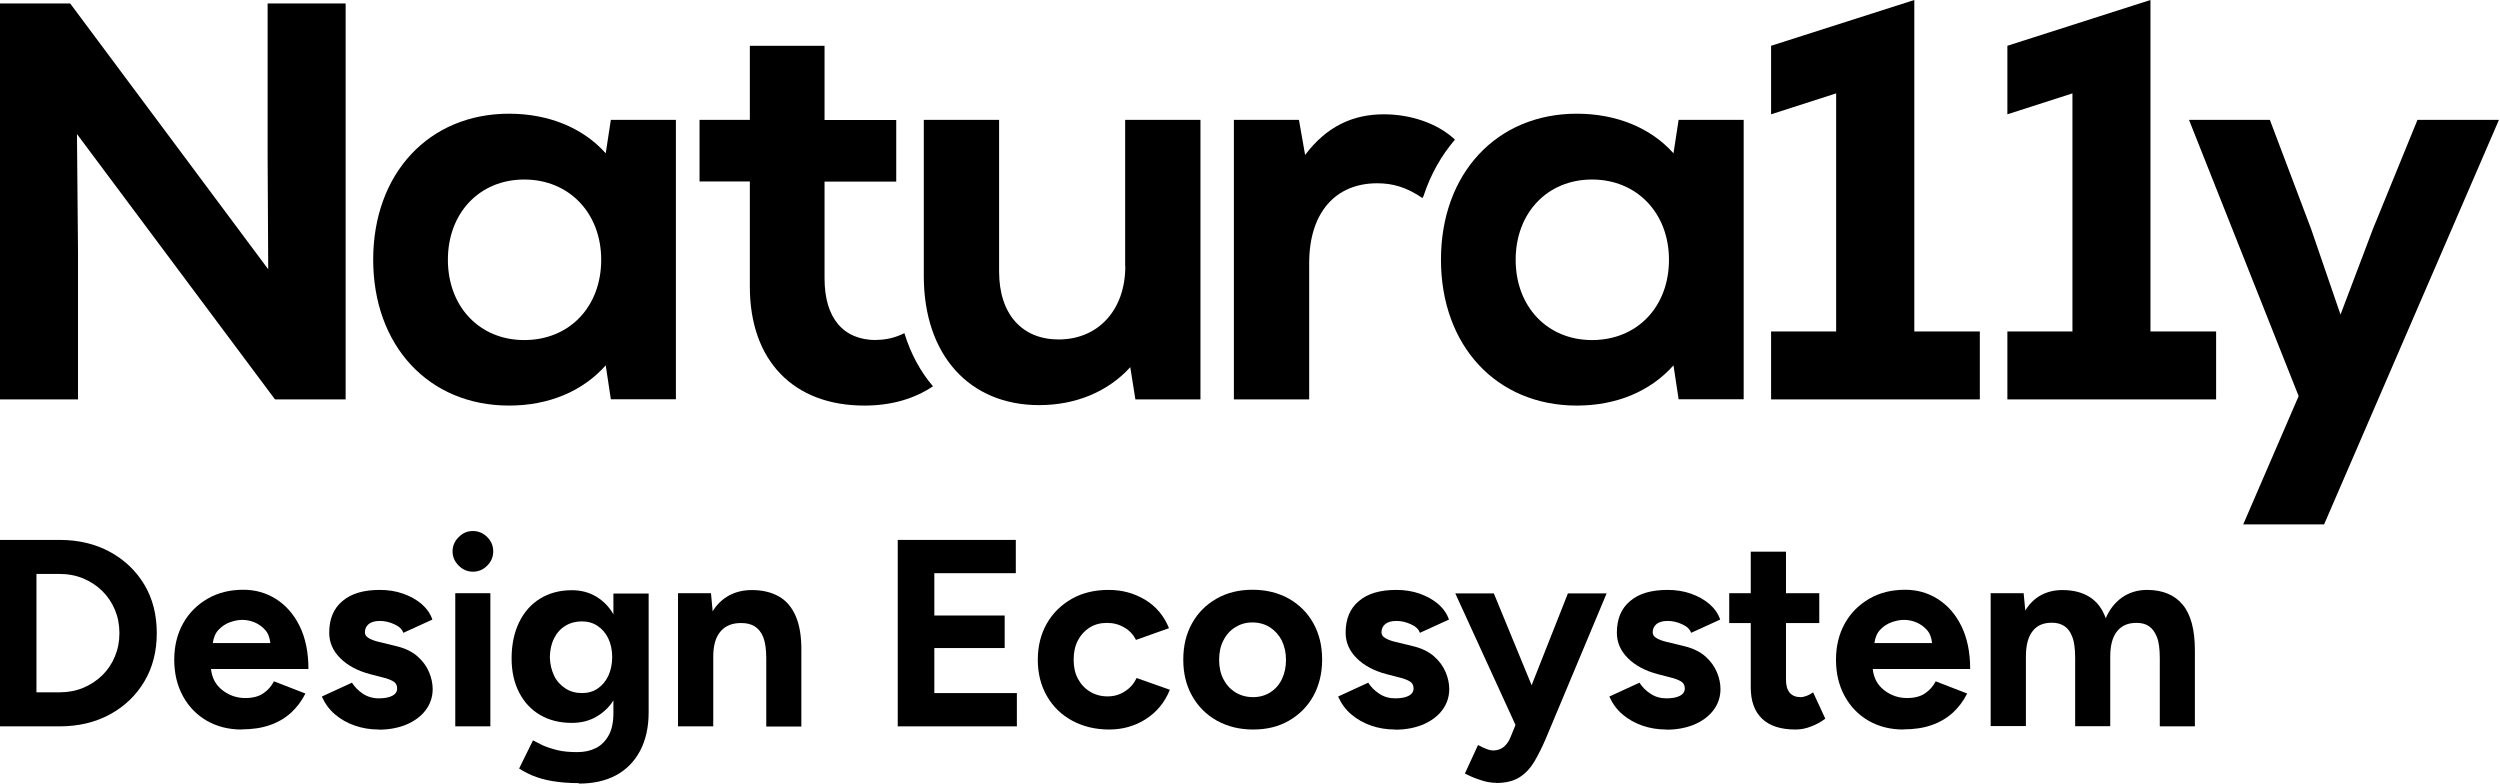
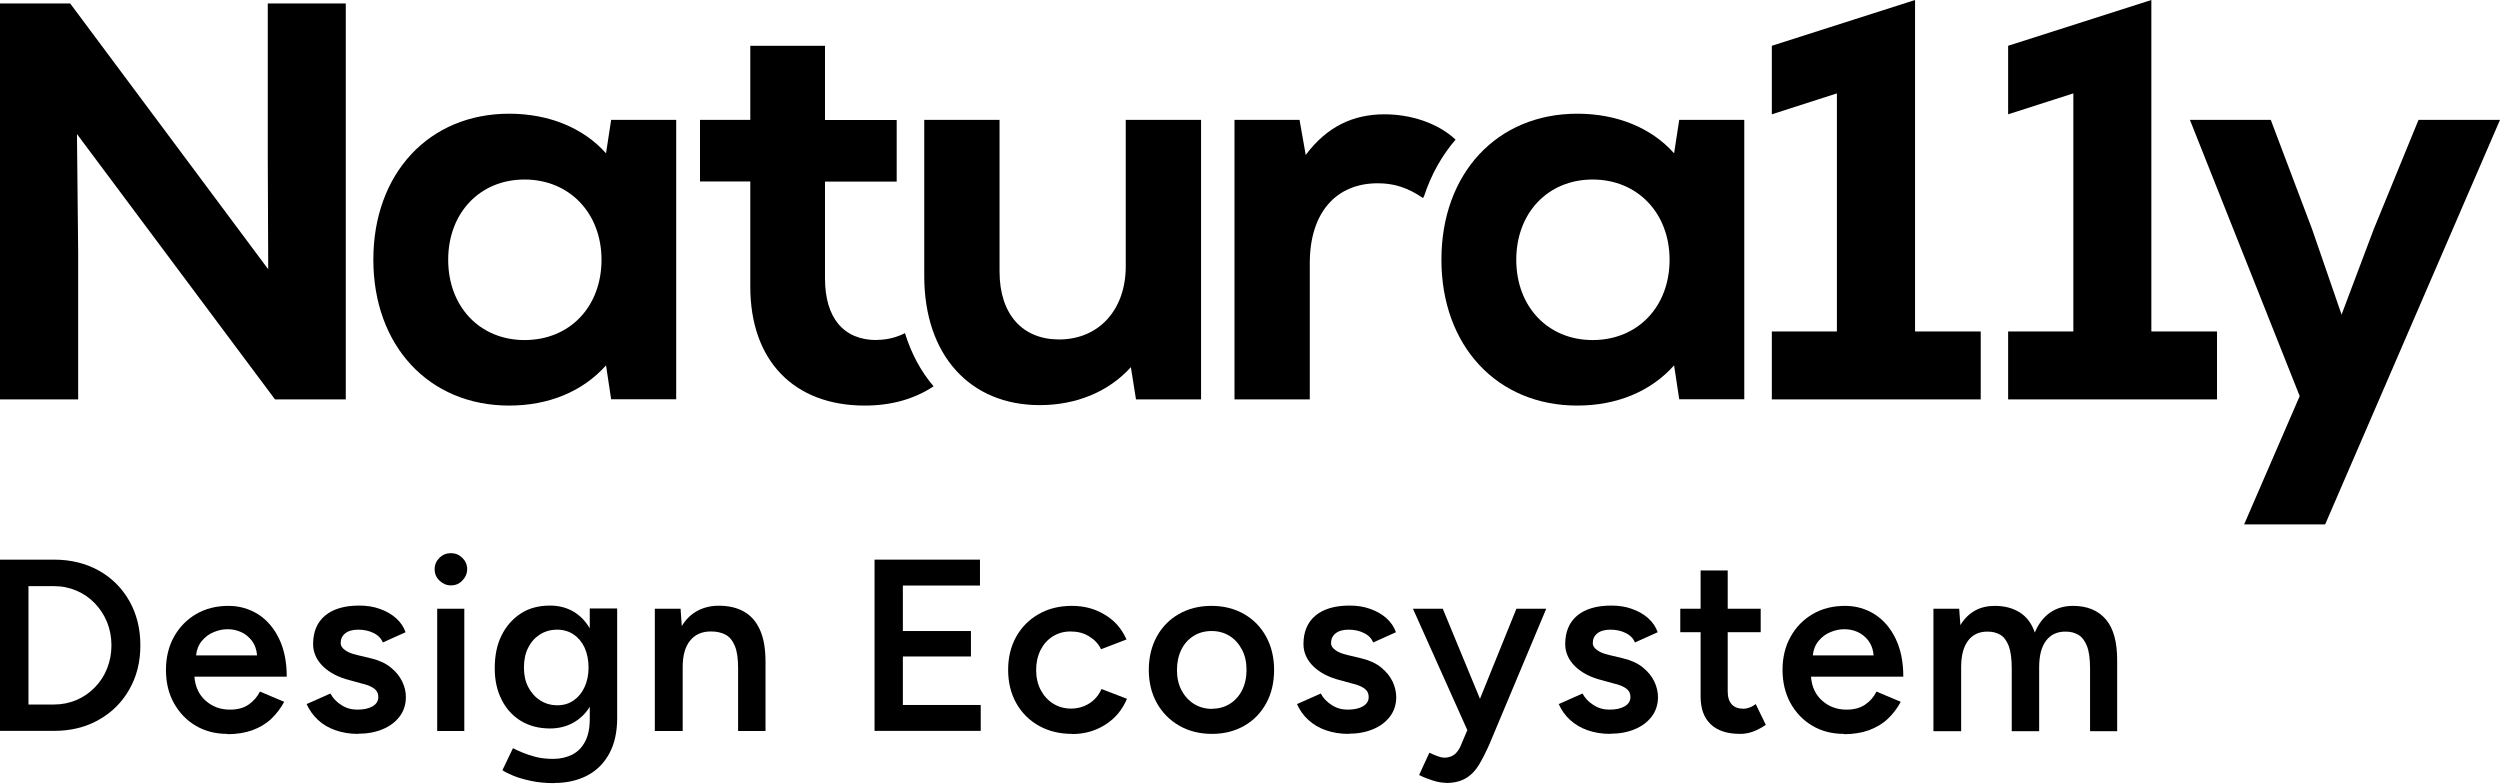
<svg xmlns="http://www.w3.org/2000/svg" id="Natura11y_Logo" data-name="Natura11y Logo" width="166" height="52" viewBox="0 0 166 52">
-   <g id="Nature">
-     <polygon points="17.77 10.41 17.81 17.88 4.66 .23 0 .23 0 26.52 5.18 26.52 5.18 16.72 5.11 8.9 18.26 26.52 22.95 26.52 22.95 .23 17.77 .23 17.77 10.41" />
-     <path d="M40.22,10.18c-1.5-1.69-3.79-2.63-6.42-2.63-5.33,0-9.02,3.98-9.02,9.69s3.68,9.69,9.02,9.69c2.63,0,4.88-.94,6.42-2.67l.34,2.25h4.32V7.96h-4.32l-.34,2.22ZM34.81,22.58c-2.97,0-5.07-2.22-5.07-5.33s2.1-5.33,5.07-5.33,5.11,2.22,5.11,5.33-2.1,5.33-5.11,5.33Z" />
-     <path d="M91.88,7.59c-2.03,0-3.79.79-5.22,2.7l-.41-2.33h-4.32v18.56h5v-9.05c0-3.38,1.77-5.3,4.51-5.3,1.05,0,1.95.26,3.01.98l.07-.13c.47-1.43,1.18-2.69,2.09-3.75-1.2-1.12-3-1.68-4.72-1.68Z" />
-     <path d="M58.18,22.58c-2.2,0-3.43-1.47-3.43-4.1v-6.42h4.76v-4.09h-4.76V3.04h-4.96v4.92h-3.34v4.09h3.34v6.99c0,4.92,2.91,7.89,7.6,7.89,1.8,0,3.32-.45,4.56-1.28-.84-.98-1.48-2.17-1.9-3.53-.55.28-1.17.45-1.88.45Z" />
-     <path d="M74.72,17.69c0,2.86-1.77,4.85-4.43,4.85-2.4,0-3.95-1.65-3.95-4.51V7.96h-5v10.37c0,5.26,3.04,8.57,7.66,8.57,2.44,0,4.58-.9,6.05-2.52l.34,2.14h4.32V7.96h-5v9.73Z" />
-   </g>
-   <g id="a11y">
-     <path d="M111.12,10.18c-1.5-1.69-3.79-2.63-6.42-2.63-5.33,0-9.02,3.98-9.02,9.69s3.68,9.69,9.02,9.69c2.63,0,4.88-.94,6.42-2.67l.34,2.25h4.32V7.96h-4.32l-.34,2.22ZM105.71,22.58c-2.97,0-5.07-2.22-5.07-5.33s2.1-5.33,5.07-5.33,5.11,2.22,5.11,5.33-2.1,5.33-5.11,5.33Z" />
-     <polygon points="160.52 7.96 157.56 15.21 155.41 20.89 153.46 15.21 150.72 7.96 145.35 7.96 152.63 26.3 148.95 34.82 154.32 34.82 165.93 7.96 160.52 7.96" />
-     <polygon points="127.11 0 117.6 3.04 117.6 7.59 121.92 6.2 121.92 22.01 117.6 22.01 117.6 26.52 131.46 26.52 131.46 22.01 127.11 22.01 127.11 0" />
-     <polygon points="142.79 0 133.29 3.04 133.29 7.59 137.61 6.2 137.61 22.01 133.29 22.01 133.29 26.52 147.15 26.52 147.15 22.01 142.79 22.01 142.79 0" />
+   <g>
+     <g id="Nature">
+       <polygon points="17.78 10.41 17.81 17.88 4.66 .23 0 .23 0 26.52 5.19 26.52 5.19 16.72 5.11 8.9 18.26 26.52 22.96 26.52 22.96 .23 17.78 .23 17.78 10.41" />
+       <path d="M40.24,10.18c-1.5-1.69-3.8-2.63-6.43-2.63-5.34,0-9.02,3.98-9.02,9.69s3.68,9.69,9.02,9.69c2.63,0,4.89-.94,6.43-2.67l.34,2.25h4.32V7.96h-4.32l-.34,2.22ZM34.83,22.58c-2.97,0-5.07-2.22-5.07-5.33s2.1-5.33,5.07-5.33,5.11,2.22,5.11,5.33-2.1,5.33-5.11,5.33Z" />
+       <path d="M91.92,7.59c-2.03,0-3.8.79-5.22,2.7l-.41-2.33h-4.32v18.56h5v-9.05c0-3.38,1.77-5.3,4.51-5.3,1.05,0,1.95.26,3.01.98l.07-.13c.47-1.43,1.18-2.69,2.09-3.75-1.2-1.12-3-1.68-4.72-1.68Z" />
+       <path d="M58.21,22.58c-2.2,0-3.43-1.47-3.43-4.1v-6.42h4.76v-4.09h-4.76V3.04h-4.96v4.92h-3.34v4.09h3.34v6.99c0,4.92,2.91,7.89,7.6,7.89,1.8,0,3.32-.45,4.57-1.28-.84-.98-1.48-2.17-1.9-3.53-.55.28-1.18.45-1.88.45Z" />
+       <path d="M74.75,17.69c0,2.86-1.77,4.85-4.43,4.85-2.41,0-3.95-1.65-3.95-4.51V7.96h-5v10.37c0,5.26,3.04,8.57,7.67,8.57,2.44,0,4.59-.9,6.05-2.52l.34,2.14h4.32V7.96h-5v9.73Z" />
+     </g>
+     <g id="a11y">
+       <path d="M111.16,10.18c-1.5-1.69-3.79-2.63-6.43-2.63-5.34,0-9.02,3.98-9.02,9.69s3.68,9.69,9.02,9.69c2.63,0,4.89-.94,6.43-2.67l.34,2.25h4.32V7.96h-4.32l-.34,2.22ZM105.75,22.58c-2.97,0-5.07-2.22-5.07-5.33s2.1-5.33,5.07-5.33,5.11,2.22,5.11,5.33-2.11,5.33-5.11,5.33Z" />
+       <polygon points="160.59 7.96 157.62 15.21 155.48 20.89 153.52 15.21 150.78 7.96 145.41 7.96 152.7 26.3 149.01 34.82 154.39 34.82 166 7.96 160.59 7.96" />
+       <polygon points="127.16 0 117.65 3.04 117.65 7.59 121.97 6.2 121.97 22.01 117.65 22.01 117.65 26.52 131.52 26.52 131.52 22.01 127.16 22.01 127.16 0" />
+       <polygon points="142.85 0 133.34 3.04 133.34 7.59 137.67 6.2 137.67 22.01 133.34 22.01 133.34 26.52 147.21 26.52 147.21 22.01 142.85 22.01 142.85 0" />
+     </g>
  </g>
  <g id="Tagline">
-     <path d="M0,48.23v-12.38h3.96c1.26,0,2.38.27,3.35.8s1.73,1.26,2.28,2.18.82,2,.82,3.21-.27,2.27-.82,3.2c-.55.93-1.31,1.66-2.28,2.19s-2.09.8-3.35.8H0ZM2.42,45.97h1.54c.57,0,1.09-.1,1.57-.3.48-.2.9-.48,1.26-.83.36-.35.64-.77.84-1.25.2-.48.3-.99.3-1.55s-.1-1.07-.3-1.55c-.2-.48-.48-.89-.84-1.25-.36-.35-.78-.63-1.26-.83-.48-.2-1.01-.3-1.57-.3h-1.54v7.85Z" />
-     <path d="M16.04,48.44c-.87,0-1.64-.2-2.32-.59-.67-.39-1.2-.94-1.58-1.64-.38-.7-.57-1.5-.57-2.41s.2-1.71.59-2.41c.39-.7.94-1.24,1.63-1.64s1.48-.59,2.38-.59c.78,0,1.49.2,2.15.61.65.41,1.18,1,1.57,1.79s.59,1.74.59,2.86h-6.47c.06.59.31,1.06.76,1.41.45.35.96.52,1.52.52.48,0,.88-.1,1.19-.31.31-.21.54-.47.71-.8l2.09.81c-.25.5-.57.92-.96,1.28-.4.36-.86.63-1.41.82s-1.16.28-1.86.28ZM14.13,42.7h3.82c-.04-.37-.15-.66-.35-.88-.2-.22-.44-.39-.71-.5-.27-.11-.54-.16-.8-.16s-.52.05-.8.15c-.29.1-.54.26-.76.49-.22.22-.35.53-.4.9Z" />
-     <path d="M25.15,48.44c-.57,0-1.1-.09-1.59-.26-.5-.17-.93-.42-1.31-.74s-.67-.72-.88-1.19l2-.92c.18.28.42.53.72.73s.66.31,1.06.31.69-.06.9-.17c.21-.11.32-.27.32-.49s-.09-.37-.26-.47c-.17-.1-.4-.19-.7-.26l-.81-.21c-.85-.22-1.52-.58-2.01-1.07s-.73-1.05-.73-1.69c0-.91.29-1.61.88-2.1.58-.5,1.41-.74,2.48-.74.55,0,1.07.08,1.55.25.48.17.89.4,1.23.69.34.3.58.64.71,1.03l-1.93.88c-.08-.24-.28-.43-.6-.57-.32-.15-.64-.22-.96-.22s-.56.07-.73.2c-.17.14-.26.32-.26.56,0,.15.08.28.25.38.17.1.4.19.71.26l1.15.28c.58.14,1.04.37,1.39.68.35.31.6.66.76,1.04s.24.76.24,1.12c0,.53-.16,1-.47,1.41-.31.41-.74.72-1.27.95-.54.22-1.15.34-1.83.34Z" />
-     <path d="M31.4,37.96c-.35,0-.67-.13-.94-.4-.27-.27-.41-.58-.41-.95s.14-.68.41-.95c.27-.27.58-.4.94-.4s.68.13.95.4c.27.27.4.58.4.95s-.13.68-.4.95c-.27.27-.58.4-.95.4ZM30.23,48.23v-8.84h2.33v8.84h-2.33Z" />
-     <path d="M38.44,52c-.67,0-1.27-.05-1.79-.14-.52-.09-.95-.22-1.31-.37-.35-.15-.64-.31-.87-.46l.92-1.87c.17.09.38.2.65.33.27.12.6.23.97.32s.81.13,1.31.13.89-.09,1.25-.27c.36-.18.64-.47.85-.85s.31-.87.31-1.46v-.85c-.29.46-.68.82-1.15,1.09-.47.27-1.01.4-1.61.4-.81,0-1.52-.18-2.11-.53-.6-.35-1.06-.85-1.39-1.49-.33-.64-.5-1.39-.5-2.26,0-.92.17-1.72.5-2.4.33-.68.79-1.2,1.39-1.57.6-.37,1.3-.56,2.11-.56.6,0,1.14.14,1.61.42.47.28.86.67,1.15,1.18v-1.38h2.34v7.89c0,.99-.19,1.84-.57,2.56-.38.71-.91,1.25-1.6,1.62-.69.37-1.51.55-2.47.55ZM38.65,46.02c.4,0,.75-.1,1.05-.31.3-.21.53-.49.7-.85.16-.36.25-.77.25-1.23s-.09-.88-.26-1.24c-.17-.35-.41-.63-.71-.83-.3-.2-.65-.3-1.05-.3s-.78.1-1.1.3c-.32.2-.57.48-.74.83-.18.35-.27.77-.28,1.24.01.46.11.87.28,1.23s.43.64.75.85c.32.21.69.31,1.11.31Z" />
-     <path d="M45.02,48.23v-8.84h2.19l.11,1.2c.28-.46.65-.81,1.09-1.05s.95-.36,1.51-.36c.7,0,1.29.14,1.79.42.5.28.87.72,1.13,1.32.26.6.38,1.37.37,2.31v5.01h-2.33v-4.53c0-.6-.07-1.07-.2-1.4s-.33-.57-.57-.72-.54-.22-.87-.22c-.6-.01-1.06.17-1.39.55s-.49.94-.49,1.68v4.63h-2.33Z" />
-     <path d="M59.61,48.23v-12.38h7.84v2.21h-5.41v2.81h4.67v2.16h-4.67v2.99h5.48v2.21h-7.91Z" />
-     <path d="M73.65,48.44c-.92,0-1.74-.2-2.46-.59-.72-.39-1.28-.94-1.68-1.64-.4-.7-.6-1.5-.6-2.4s.2-1.71.6-2.41.96-1.24,1.66-1.64c.71-.4,1.52-.59,2.44-.59s1.69.22,2.42.65c.73.44,1.26,1.07,1.59,1.89l-2.19.78c-.17-.34-.42-.62-.77-.82-.35-.21-.73-.31-1.16-.31s-.82.1-1.15.31c-.33.21-.59.49-.78.86-.19.37-.28.79-.28,1.27s.09.91.28,1.26c.19.36.45.65.8.86.34.21.73.32,1.17.32s.81-.11,1.16-.34c.35-.22.6-.52.77-.88l2.21.78c-.34.84-.88,1.49-1.6,1.95-.72.46-1.54.69-2.43.69Z" />
-     <path d="M83.2,48.44c-.9,0-1.69-.2-2.4-.59-.7-.39-1.25-.94-1.64-1.64-.4-.7-.59-1.5-.59-2.41s.19-1.71.58-2.41.93-1.24,1.63-1.64,1.49-.59,2.39-.59,1.71.2,2.41.59c.7.4,1.24.94,1.63,1.64.39.7.58,1.5.58,2.41s-.2,1.71-.58,2.41c-.39.7-.93,1.24-1.62,1.64-.69.4-1.48.59-2.38.59ZM83.2,46.29c.44,0,.82-.11,1.15-.32.33-.21.59-.5.77-.88.18-.37.27-.8.27-1.28s-.1-.91-.28-1.28c-.19-.37-.45-.66-.79-.88-.34-.21-.72-.32-1.16-.32s-.8.11-1.14.32c-.34.21-.6.5-.79.88-.19.37-.28.8-.28,1.28s.09.91.28,1.28c.19.37.45.66.8.88.34.21.73.32,1.17.32Z" />
-     <path d="M92.63,48.44c-.57,0-1.1-.09-1.59-.26s-.93-.42-1.31-.74c-.38-.32-.67-.72-.88-1.19l2-.92c.18.28.42.53.73.73.31.21.66.31,1.06.31s.69-.06.9-.17c.21-.11.32-.27.32-.49s-.09-.37-.26-.47c-.17-.1-.4-.19-.7-.26l-.81-.21c-.85-.22-1.52-.58-2.01-1.07-.49-.49-.73-1.05-.73-1.69,0-.91.29-1.61.88-2.1.58-.5,1.41-.74,2.49-.74.55,0,1.07.08,1.55.25.48.17.89.4,1.23.69.34.3.58.64.71,1.03l-1.93.88c-.08-.24-.28-.43-.6-.57-.32-.15-.64-.22-.96-.22s-.56.07-.73.2c-.17.14-.26.32-.26.56,0,.15.08.28.25.38.17.1.4.19.71.26l1.15.28c.58.14,1.04.37,1.39.68.35.31.6.66.76,1.04.16.38.24.76.24,1.12,0,.53-.16,1-.47,1.41-.31.41-.74.72-1.27.95-.54.22-1.15.34-1.83.34Z" />
-     <path d="M99.34,51.98c-.32,0-.67-.06-1.05-.19-.38-.12-.72-.27-1.02-.43l.87-1.89c.2.11.39.19.56.26s.32.1.45.1c.25,0,.47-.07.65-.2s.34-.33.46-.59l.37-.9-4-8.74h2.56l2.51,6.1,2.41-6.1h2.57l-4.02,9.6c-.25.59-.51,1.11-.78,1.57-.27.45-.6.8-1,1.05-.4.25-.91.37-1.55.37Z" />
-     <path d="M110.64,48.44c-.57,0-1.1-.09-1.59-.26s-.93-.42-1.31-.74c-.38-.32-.67-.72-.88-1.19l2-.92c.18.28.42.53.73.73.31.21.66.31,1.06.31s.69-.06.9-.17c.21-.11.32-.27.32-.49s-.09-.37-.26-.47c-.17-.1-.4-.19-.7-.26l-.81-.21c-.85-.22-1.52-.58-2.01-1.07-.49-.49-.73-1.05-.73-1.69,0-.91.29-1.61.88-2.1.58-.5,1.41-.74,2.49-.74.55,0,1.07.08,1.55.25.48.17.89.4,1.23.69.34.3.58.64.71,1.03l-1.93.88c-.08-.24-.28-.43-.6-.57-.32-.15-.64-.22-.96-.22s-.56.07-.73.2c-.17.14-.26.32-.26.56,0,.15.08.28.25.38.17.1.4.19.71.26l1.15.28c.58.14,1.04.37,1.39.68.35.31.6.66.76,1.04.16.38.24.76.24,1.12,0,.53-.16,1-.47,1.41-.31.41-.74.72-1.27.95-.54.22-1.15.34-1.83.34Z" />
-     <path d="M119.22,48.44c-.98,0-1.72-.24-2.22-.72-.5-.48-.75-1.17-.75-2.07v-4.28h-1.43v-1.98h1.43v-2.76h2.34v2.76h2.21v1.98h-2.21v3.77c0,.38.08.66.25.86.16.19.41.29.72.29.12,0,.25-.03.39-.08s.29-.13.44-.24l.81,1.75c-.28.21-.6.39-.95.52-.35.14-.69.2-1.03.2Z" />
-     <path d="M126.38,48.44c-.87,0-1.65-.2-2.32-.59-.67-.39-1.2-.94-1.58-1.64-.38-.7-.57-1.5-.57-2.41s.2-1.71.59-2.41.94-1.24,1.63-1.64,1.48-.59,2.38-.59c.78,0,1.5.2,2.15.61.65.41,1.18,1,1.57,1.79s.59,1.74.59,2.86h-6.47c.06.59.31,1.06.76,1.41.45.35.96.52,1.52.52.48,0,.88-.1,1.19-.31.31-.21.54-.47.71-.8l2.09.81c-.25.5-.57.92-.96,1.28-.4.36-.86.63-1.41.82-.54.19-1.16.28-1.86.28ZM124.47,42.7h3.82c-.04-.37-.15-.66-.35-.88-.2-.22-.44-.39-.71-.5-.27-.11-.54-.16-.8-.16s-.52.05-.81.15c-.29.1-.54.26-.76.49-.22.22-.35.53-.4.9Z" />
-     <path d="M132.18,48.23v-8.84h2.19l.11,1.15c.27-.45.62-.79,1.04-1.02.43-.23.9-.34,1.42-.34.72,0,1.32.15,1.81.46.49.31.85.78,1.07,1.41.26-.6.63-1.06,1.1-1.39.47-.32,1.02-.49,1.64-.49,1.04,0,1.83.33,2.37.98.54.65.81,1.66.81,3.02v5.06h-2.33v-4.53c0-.6-.06-1.07-.19-1.4-.13-.33-.31-.57-.53-.72-.22-.15-.49-.22-.8-.22-.57-.01-1,.17-1.31.55s-.46.94-.46,1.68v4.63h-2.33v-4.53c0-.6-.06-1.07-.19-1.4-.12-.33-.3-.57-.53-.72s-.5-.22-.8-.22c-.57-.01-1,.17-1.3.55-.3.38-.45.94-.45,1.68v4.63h-2.34Z" />
+     <path d="M0,48.54v-11.38h3.58c1.12,0,2.1.24,2.97.72.86.48,1.54,1.15,2.03,2.01.49.86.74,1.84.74,2.96s-.25,2.09-.74,2.94c-.49.86-1.17,1.53-2.03,2.01-.86.49-1.85.73-2.97.73H0ZM1.89,46.78h1.69c.53,0,1.03-.1,1.5-.3.47-.2.87-.48,1.22-.84.35-.36.62-.77.81-1.25.19-.48.29-.99.29-1.54s-.1-1.07-.29-1.54c-.2-.48-.47-.89-.81-1.25-.35-.36-.75-.64-1.22-.84-.47-.2-.96-.3-1.5-.3h-1.69v7.87Z" />
+     <path d="M15.1,48.73c-.79,0-1.49-.18-2.1-.54-.61-.36-1.09-.86-1.45-1.5s-.53-1.38-.53-2.21.18-1.57.54-2.21.85-1.14,1.47-1.5c.62-.36,1.33-.54,2.14-.54.73,0,1.38.19,1.97.56.58.37,1.05.91,1.39,1.62.34.7.51,1.54.51,2.52h-6.13c.05.68.31,1.22.76,1.61.45.39.98.58,1.6.58.5,0,.91-.11,1.23-.33.32-.22.58-.51.76-.87l1.61.68c-.23.43-.52.81-.87,1.14s-.77.57-1.25.75c-.48.17-1.03.26-1.65.26ZM13.02,43.52h4.05c-.03-.39-.15-.71-.34-.97-.2-.25-.43-.45-.72-.58s-.58-.19-.89-.19-.61.06-.92.19c-.31.12-.57.32-.79.58-.22.26-.35.58-.39.97Z" />
+     <path d="M23.77,48.73c-.54,0-1.04-.08-1.49-.24-.46-.16-.85-.39-1.17-.69-.32-.3-.57-.65-.75-1.05l1.58-.7c.16.3.4.56.72.76.32.21.67.31,1.06.31.42,0,.76-.07,1.02-.22.25-.15.38-.35.38-.61s-.1-.44-.29-.58c-.2-.14-.47-.25-.83-.33l-.76-.21c-.77-.19-1.37-.51-1.8-.93-.43-.43-.65-.92-.65-1.47,0-.81.26-1.44.79-1.89.53-.44,1.28-.67,2.27-.67.5,0,.96.07,1.37.22.42.15.78.35,1.08.62.3.27.51.58.63.93l-1.51.68c-.11-.27-.31-.48-.62-.63-.3-.15-.64-.22-1.01-.22s-.66.08-.86.24c-.21.16-.31.38-.31.66,0,.16.09.31.28.45.18.14.45.25.8.33l.96.23c.53.13.96.33,1.3.61.34.28.58.58.75.93s.24.69.24,1.03c0,.49-.14.92-.41,1.28-.28.37-.65.65-1.13.85-.48.2-1.02.3-1.62.3Z" />
+     <path d="M29.94,38.87c-.29,0-.54-.11-.76-.32s-.32-.46-.32-.76.11-.54.32-.75c.21-.21.46-.31.76-.31s.54.1.76.31c.21.21.32.46.32.75s-.11.54-.32.76-.46.32-.76.32ZM29.03,48.54v-8.12h1.8v8.12h-1.8Z" />
+     <path d="M36.8,52c-.57,0-1.09-.05-1.55-.15s-.85-.21-1.16-.34c-.31-.13-.56-.25-.73-.37l.7-1.46c.15.08.35.17.61.28s.56.21.9.3c.35.09.74.13,1.17.13.47,0,.88-.1,1.25-.28.37-.19.66-.48.86-.87.21-.39.31-.89.31-1.5v-.81c-.28.46-.65.81-1.1,1.06-.45.25-.96.38-1.54.38-.74,0-1.38-.17-1.93-.5-.55-.34-.98-.8-1.28-1.41-.31-.6-.46-1.3-.46-2.09,0-.84.15-1.58.46-2.19.31-.62.74-1.1,1.28-1.45s1.19-.52,1.93-.52c.57,0,1.09.13,1.54.39.45.26.81.63,1.1,1.12v-1.32h1.82v7.28c0,.92-.17,1.7-.52,2.35-.35.64-.83,1.13-1.46,1.46-.63.33-1.36.5-2.19.5ZM37.02,46.83c.41,0,.77-.11,1.08-.33.31-.22.55-.51.72-.89.17-.37.26-.8.26-1.29s-.09-.93-.26-1.31c-.17-.37-.42-.67-.73-.88-.31-.21-.68-.32-1.09-.32-.43,0-.82.11-1.15.32-.33.21-.59.5-.78.88-.19.37-.28.81-.28,1.31s.09.92.28,1.29c.19.37.45.67.79.89.34.22.72.33,1.15.33Z" />
+     <path d="M43.48,48.54v-8.12h1.71l.08,1.15c.26-.43.6-.77,1.02-1,.42-.23.9-.35,1.44-.35.65,0,1.21.13,1.67.39.46.26.81.66,1.06,1.21s.37,1.26.37,2.14v4.58h-1.82v-4.16c0-.65-.07-1.15-.22-1.5s-.35-.6-.62-.74-.58-.21-.93-.21c-.61-.01-1.08.19-1.41.6-.34.41-.5,1-.5,1.77v4.24h-1.82Z" />
+     <path d="M58.07,48.54v-11.38h7v1.72h-5.12v3.02h4.52v1.69h-4.52v3.22h5.17v1.72h-7.05Z" />
+     <path d="M71.19,48.73c-.83,0-1.57-.18-2.21-.54-.64-.36-1.14-.86-1.5-1.5s-.54-1.38-.54-2.21.18-1.57.54-2.21.86-1.14,1.5-1.5c.63-.36,1.36-.54,2.19-.54s1.53.19,2.18.58c.65.38,1.13.93,1.45,1.65l-1.69.65c-.17-.36-.44-.64-.8-.86-.36-.22-.76-.32-1.22-.32s-.84.11-1.19.33c-.35.22-.62.53-.81.91-.19.38-.29.83-.29,1.32s.1.94.3,1.32c.2.38.48.69.83.91.35.22.75.33,1.19.33s.86-.12,1.22-.35c.36-.23.62-.55.8-.95l1.69.65c-.31.74-.79,1.31-1.44,1.72s-1.37.62-2.19.62Z" />
+     <path d="M80.48,48.73c-.81,0-1.54-.18-2.17-.54-.63-.36-1.13-.86-1.49-1.5s-.54-1.38-.54-2.21.18-1.57.53-2.21c.35-.64.84-1.14,1.47-1.5.63-.36,1.35-.54,2.16-.54s1.53.18,2.16.54c.63.36,1.12.86,1.47,1.5.35.64.53,1.38.53,2.21s-.17,1.57-.52,2.21-.83,1.14-1.46,1.5c-.63.36-1.34.54-2.14.54ZM80.48,47.06c.44,0,.84-.11,1.19-.33.35-.22.62-.53.81-.91.19-.38.29-.83.29-1.34s-.1-.96-.3-1.34c-.2-.38-.47-.69-.82-.91s-.75-.33-1.2-.33-.86.11-1.2.33c-.35.22-.62.52-.81.91-.19.39-.29.84-.29,1.35s.1.96.3,1.34c.2.38.48.69.83.91.35.22.76.33,1.21.33Z" />
+     <path d="M89.54,48.73c-.54,0-1.04-.08-1.5-.24s-.84-.39-1.17-.69-.57-.65-.75-1.05l1.58-.7c.16.3.4.56.72.76.32.21.67.31,1.06.31.42,0,.76-.07,1.02-.22.25-.15.38-.35.38-.61s-.1-.44-.29-.58c-.2-.14-.47-.25-.83-.33l-.76-.21c-.77-.19-1.37-.51-1.8-.93-.43-.43-.65-.92-.65-1.47,0-.81.26-1.44.79-1.89.53-.44,1.28-.67,2.27-.67.5,0,.96.07,1.37.22.42.15.78.35,1.08.62.3.27.51.58.63.93l-1.51.68c-.11-.27-.31-.48-.62-.63-.3-.15-.64-.22-1.01-.22s-.66.08-.86.24c-.21.16-.31.38-.31.66,0,.16.09.31.28.45.18.14.45.25.8.33l.96.23c.53.13.96.33,1.3.61s.58.58.75.93c.16.34.24.69.24,1.03,0,.49-.14.92-.41,1.28-.28.37-.65.65-1.13.85-.48.2-1.02.3-1.62.3Z" />
+     <path d="M96.02,51.98c-.26,0-.55-.05-.87-.15s-.63-.22-.92-.37l.68-1.48c.21.1.4.18.57.24s.31.09.42.09c.26,0,.48-.07.66-.2.18-.14.32-.33.43-.59l.44-1.04-3.61-8.06h1.98l2.47,5.98,2.42-5.98h1.98l-3.77,8.99c-.23.52-.46.98-.69,1.36-.23.39-.52.69-.87.9-.35.21-.79.32-1.33.32Z" />
+     <path d="M106.92,48.73c-.54,0-1.04-.08-1.5-.24s-.84-.39-1.17-.69-.57-.65-.75-1.05l1.58-.7c.16.3.4.56.72.76.32.21.67.31,1.06.31.42,0,.76-.07,1.02-.22.25-.15.38-.35.38-.61s-.1-.44-.29-.58c-.2-.14-.47-.25-.83-.33l-.76-.21c-.77-.19-1.37-.51-1.8-.93-.43-.43-.65-.92-.65-1.47,0-.81.26-1.44.79-1.89.53-.44,1.28-.67,2.27-.67.5,0,.96.07,1.37.22.42.15.78.35,1.08.62.3.27.51.58.63.93l-1.51.68c-.11-.27-.31-.48-.62-.63-.3-.15-.64-.22-1.01-.22s-.66.08-.86.24c-.21.16-.31.38-.31.66,0,.16.09.31.28.45.18.14.45.25.8.33l.96.23c.53.13.96.33,1.3.61s.58.58.75.93c.16.34.24.69.24,1.03,0,.49-.14.92-.41,1.28-.28.37-.65.65-1.13.85-.48.2-1.02.3-1.62.3Z" />
+     <path d="M115.55,48.73c-.86,0-1.51-.21-1.96-.64-.45-.43-.67-1.04-.67-1.84v-4.27h-1.35v-1.56h1.35v-2.54h1.8v2.54h2.19v1.56h-2.19v3.93c0,.38.09.67.27.86.18.2.44.29.79.29.11,0,.23-.02.36-.07.13-.04.28-.12.44-.24l.67,1.38c-.28.19-.56.34-.85.45-.28.1-.56.15-.84.15Z" />
+     <path d="M122.44,48.73c-.79,0-1.49-.18-2.1-.54-.61-.36-1.09-.86-1.45-1.5-.35-.64-.53-1.38-.53-2.21s.18-1.57.54-2.21.85-1.14,1.47-1.5c.62-.36,1.33-.54,2.14-.54.73,0,1.38.19,1.97.56.58.37,1.05.91,1.39,1.62.34.7.51,1.54.51,2.52h-6.13c.05.68.31,1.22.76,1.61.45.39.98.58,1.6.58.5,0,.91-.11,1.23-.33.33-.22.58-.51.76-.87l1.61.68c-.23.43-.52.81-.87,1.14-.35.33-.77.57-1.25.75-.48.17-1.03.26-1.65.26ZM120.36,43.52h4.05c-.03-.39-.15-.71-.34-.97-.19-.25-.43-.45-.71-.58-.28-.13-.58-.19-.89-.19s-.61.06-.92.19c-.31.12-.57.32-.79.58-.22.26-.35.58-.39.97Z" />
+     <path d="M128.38,48.54v-8.12h1.71l.08,1.09c.25-.42.57-.74.96-.96.39-.22.83-.32,1.33-.32.65,0,1.2.15,1.66.44s.79.74.99,1.33c.24-.57.57-1.01,1.01-1.32.43-.3.94-.45,1.53-.45.94,0,1.67.3,2.18.9.51.6.76,1.52.75,2.77v4.65h-1.8v-4.16c0-.65-.07-1.15-.21-1.5s-.33-.6-.57-.74-.51-.21-.83-.21c-.56-.01-1,.19-1.31.6-.31.41-.46,1-.46,1.77v4.24h-1.82v-4.16c0-.65-.07-1.15-.2-1.5-.14-.35-.32-.6-.56-.74s-.51-.21-.83-.21c-.56-.01-1,.19-1.31.6-.31.41-.46,1-.46,1.77v4.24h-1.82Z" />
  </g>
</svg>
